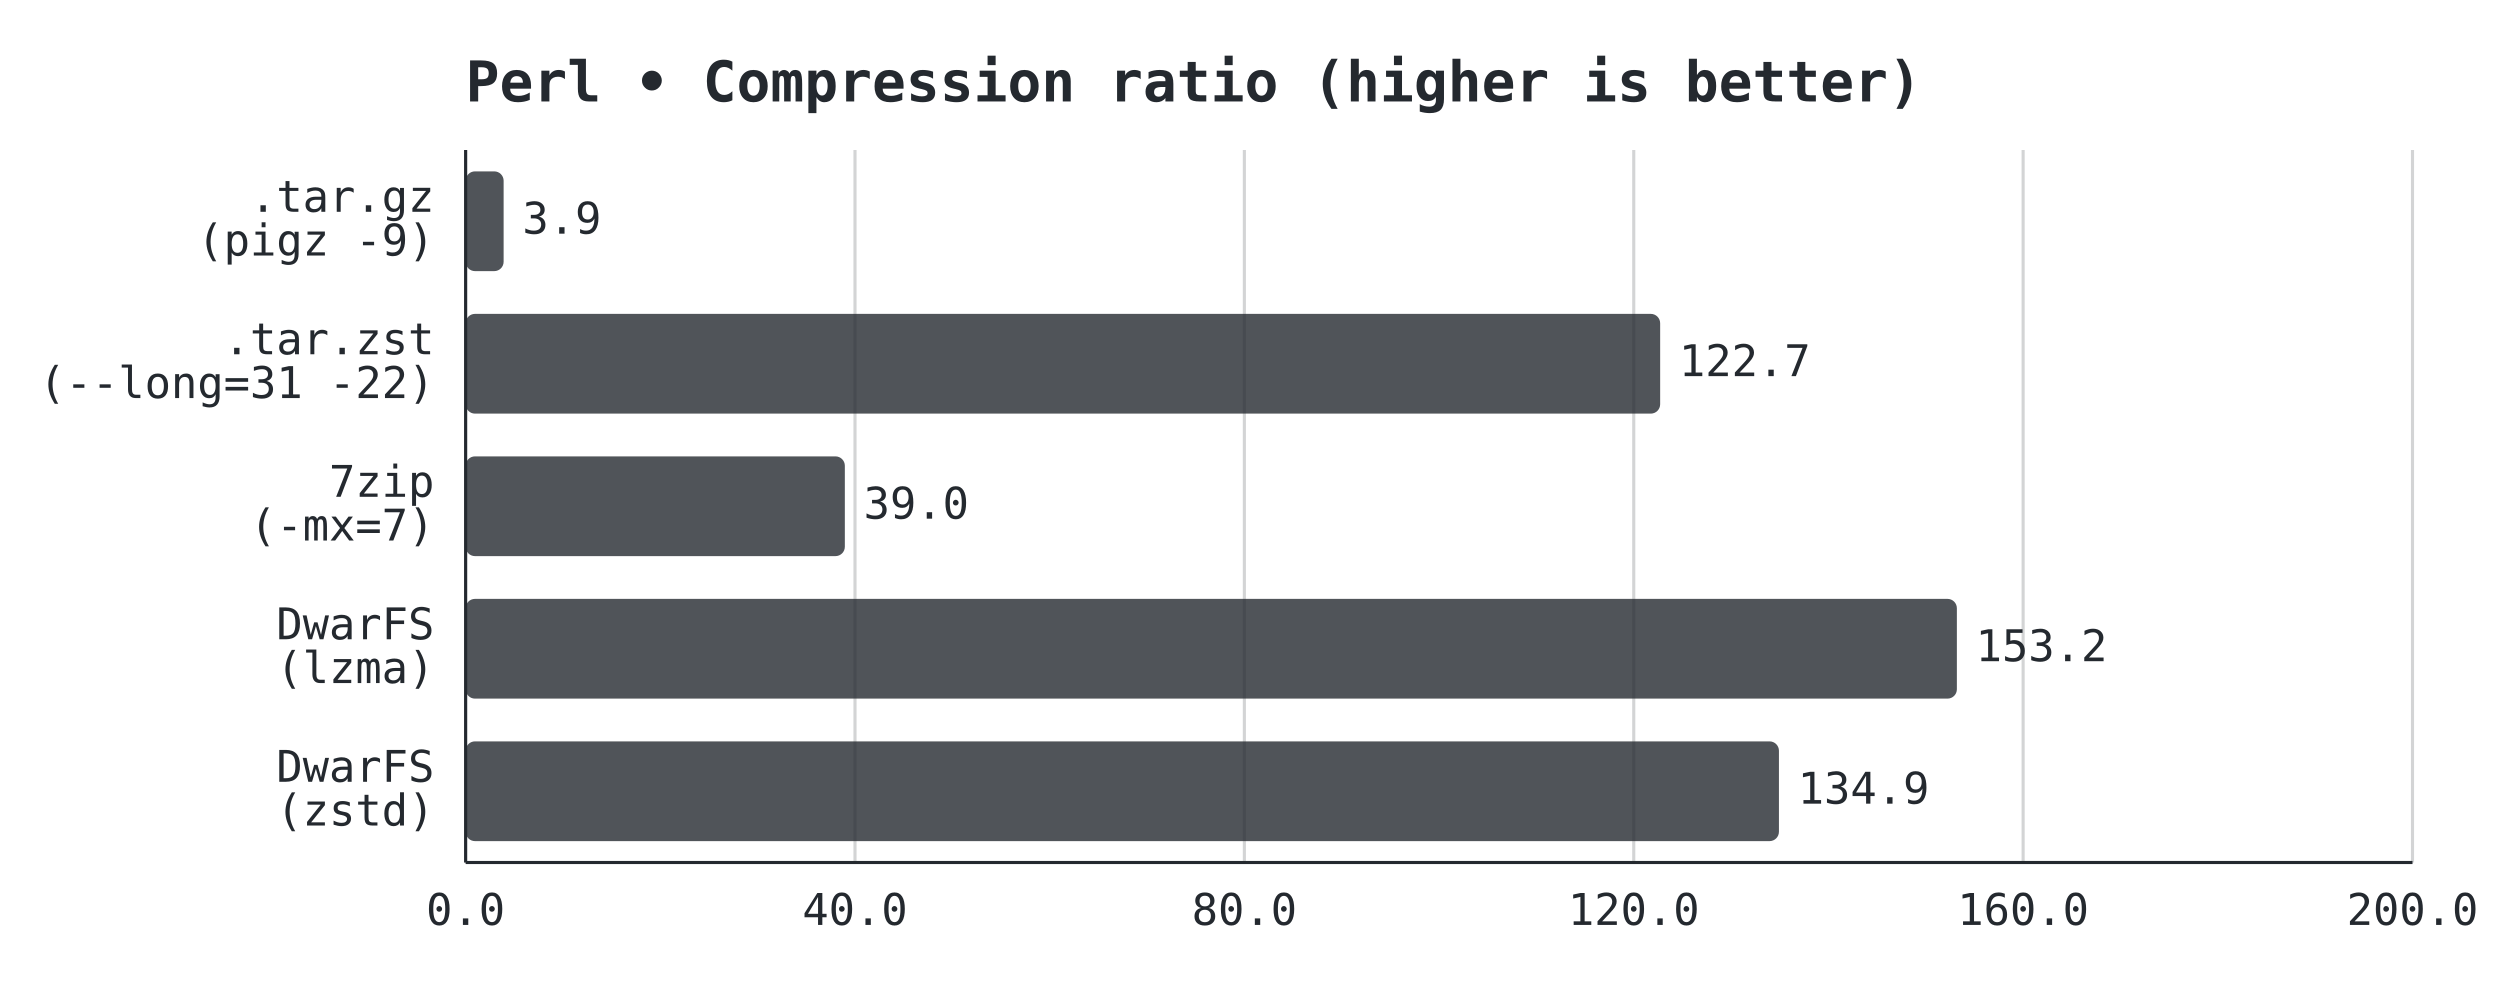
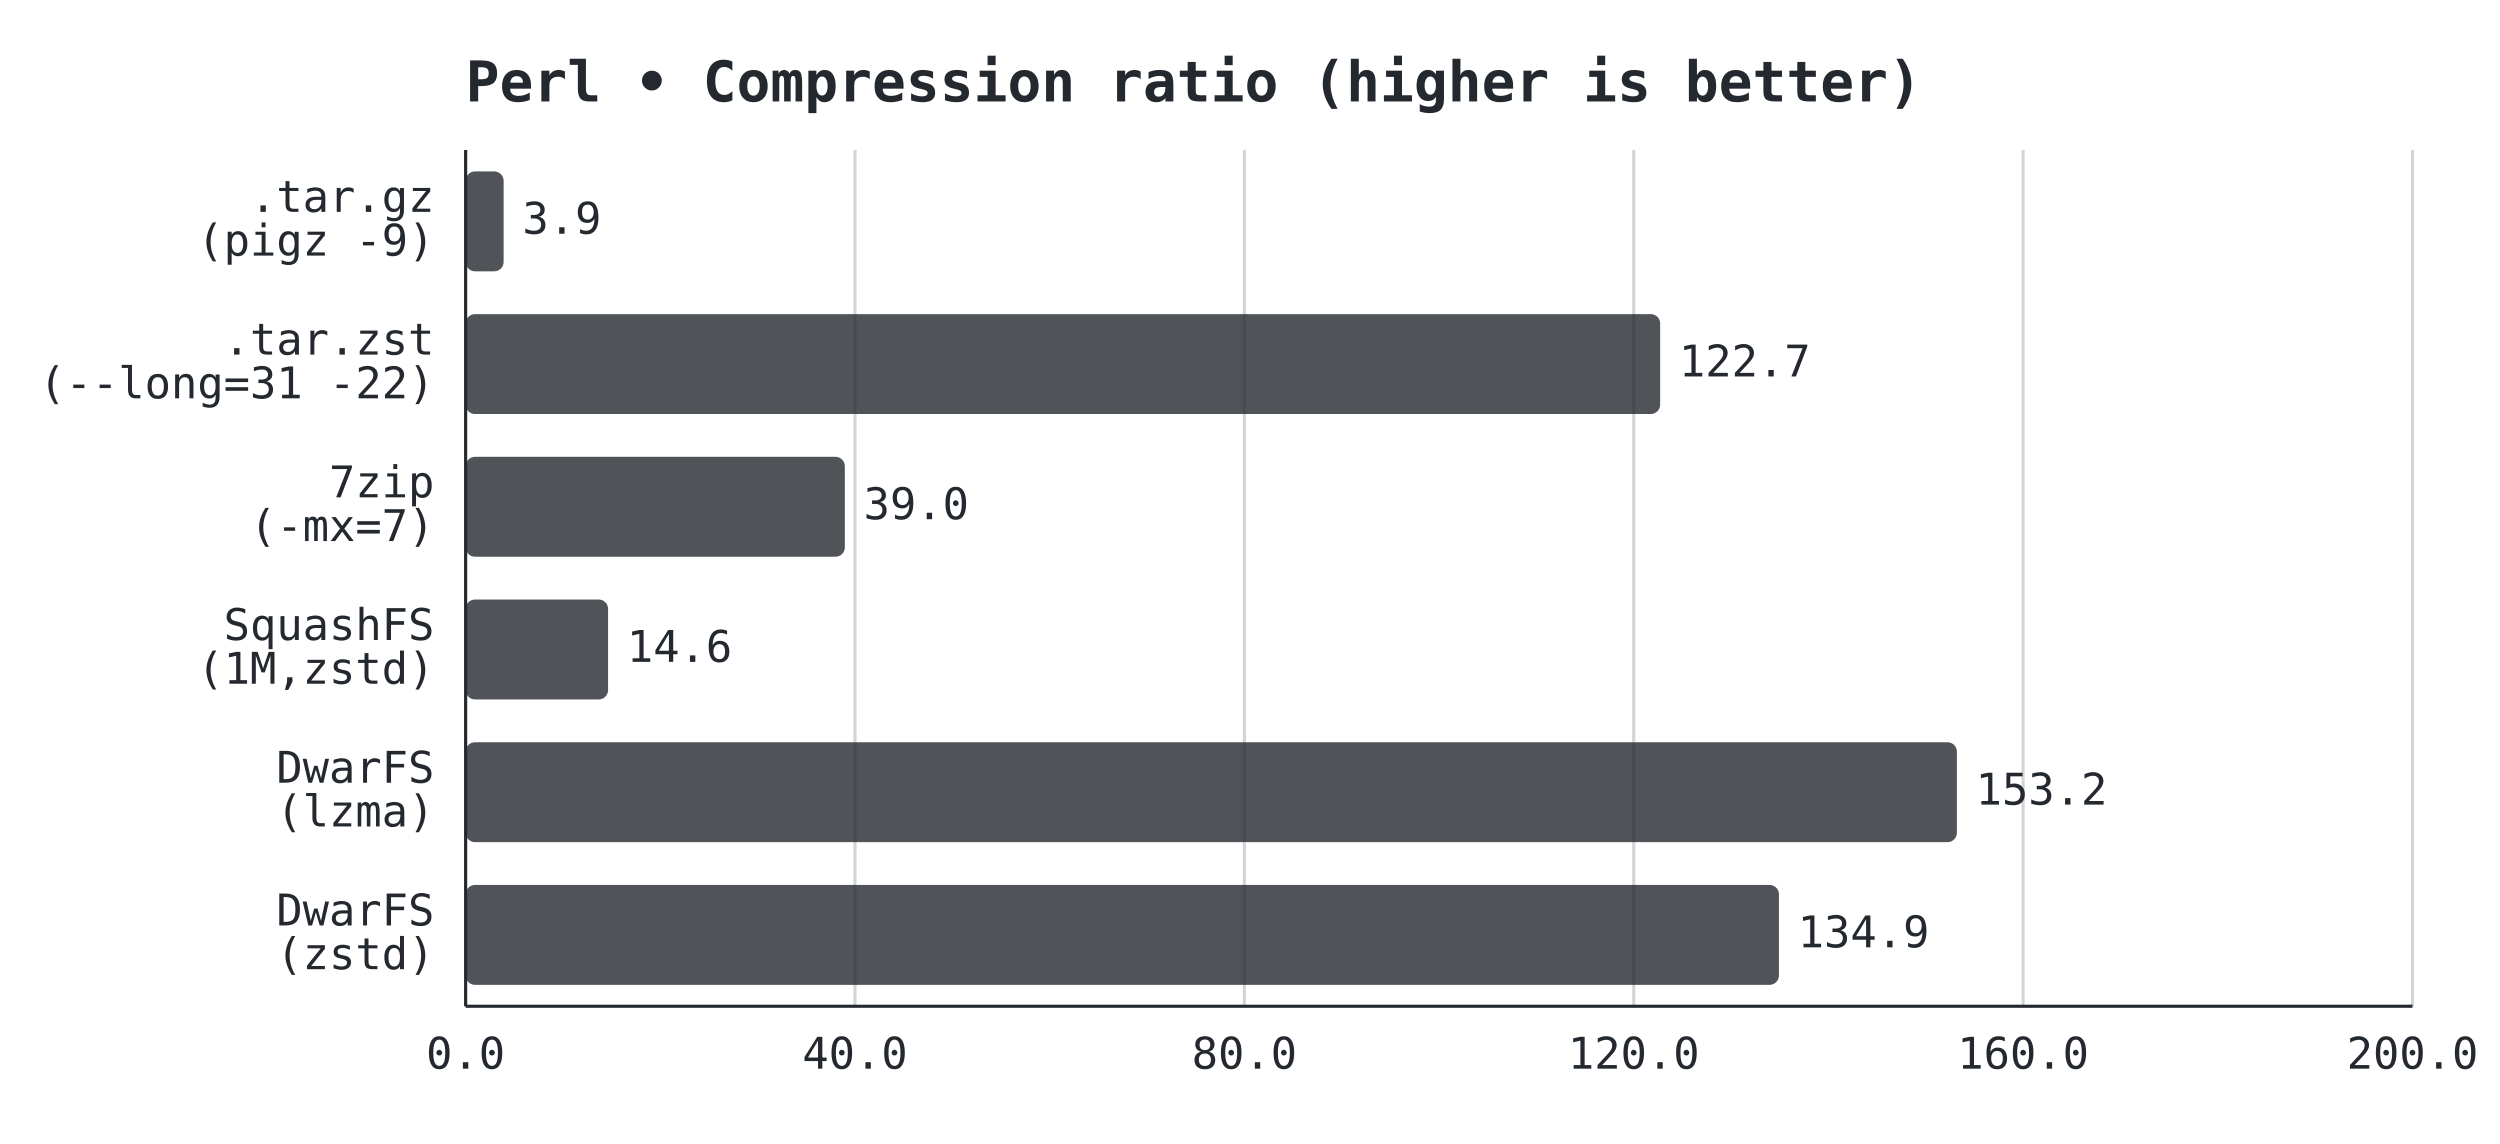
- <svg xmlns="http://www.w3.org/2000/svg" width="800" height="320" viewBox="0 0 800 320" role="img" aria-label="Perl • Compression ratio (higher is better)">
+ <svg xmlns="http://www.w3.org/2000/svg" width="800" height="366" viewBox="0 0 800 366" role="img" aria-label="Perl • Compression ratio (higher is better)">
  <style>
    :root {
      color: var(--fgColor-default, #24292f);
      font-family: ui-monospace, SFMono-Regular, Menlo, Consolas, monospace;
    }
    @media (prefers-color-scheme: dark) {
      :root { color: var(--fgColor-default, #c9d1d9); }
    }
    .t { fill: currentColor; font-size: 14px; dominant-baseline: middle; }
    .title { font-weight: 600; font-size: 18px; dominant-baseline: hanging; }
    .axis { stroke: currentColor; stroke-width: 1; }
    .grid { stroke: currentColor; stroke-width: 1; opacity: .2; }
    .bar { fill: currentColor; opacity: .8; }
    .unit { opacity: .8; font-size: 14px; }
  </style>
-   <rect x="0" y="0" width="800" height="320" fill="none" />
+   <rect x="0" y="0" width="800" height="366" fill="none" />
  <text x="149" y="20" class="t title">Perl • Compression ratio (higher is better)</text>
-   <line x1="149" y1="276" x2="772" y2="276" class="axis" />
-   <line x1="149" y1="48" x2="149" y2="276" class="axis" />
-   <line x1="149.00" y1="48" x2="149.00" y2="276" class="grid" />
-   <text x="149.00" y="292" class="t" text-anchor="middle">0.0</text>
-   <line x1="273.60" y1="48" x2="273.60" y2="276" class="grid" />
-   <text x="273.60" y="292" class="t" text-anchor="middle">40.0</text>
-   <line x1="398.20" y1="48" x2="398.20" y2="276" class="grid" />
-   <text x="398.20" y="292" class="t" text-anchor="middle">80.0</text>
-   <line x1="522.80" y1="48" x2="522.80" y2="276" class="grid" />
-   <text x="522.80" y="292" class="t" text-anchor="middle">120.0</text>
-   <line x1="647.40" y1="48" x2="647.40" y2="276" class="grid" />
-   <text x="647.40" y="292" class="t" text-anchor="middle">160.0</text>
-   <line x1="772.00" y1="48" x2="772.00" y2="276" class="grid" />
-   <text x="772.00" y="292" class="t" text-anchor="middle">200.0</text>
-   <rect class="bar" x="149.00" y="54.84" width="12.16" height="31.92" rx="3" ry="3" />
-   <text x="139.00" y="63.80" class="t" text-anchor="end">.tar.gz</text>
-   <text x="139.00" y="77.80" class="t" text-anchor="end">(pigz -9)</text>
-   <text x="167.16" y="70.80" class="t">3.9</text>
-   <rect class="bar" x="149.00" y="100.44" width="382.25" height="31.92" rx="3" ry="3" />
-   <text x="139.00" y="109.40" class="t" text-anchor="end">.tar.zst</text>
-   <text x="139.00" y="123.40" class="t" text-anchor="end">(--long=31 -22)</text>
-   <text x="537.25" y="116.40" class="t">122.7</text>
-   <rect class="bar" x="149.00" y="146.04" width="121.35" height="31.92" rx="3" ry="3" />
-   <text x="139.00" y="155.00" class="t" text-anchor="end">7zip</text>
-   <text x="139.00" y="169.00" class="t" text-anchor="end">(-mx=7)</text>
-   <text x="276.35" y="162.00" class="t">39.0</text>
-   <rect class="bar" x="149.00" y="191.64" width="477.20" height="31.92" rx="3" ry="3" />
-   <text x="139.00" y="200.60" class="t" text-anchor="end">DwarFS</text>
-   <text x="139.00" y="214.60" class="t" text-anchor="end">(lzma)</text>
-   <text x="632.20" y="207.60" class="t">153.2</text>
-   <rect class="bar" x="149.00" y="237.24" width="420.26" height="31.92" rx="3" ry="3" />
-   <text x="139.00" y="246.20" class="t" text-anchor="end">DwarFS</text>
-   <text x="139.00" y="260.20" class="t" text-anchor="end">(zstd)</text>
-   <text x="575.26" y="253.20" class="t">134.9</text>
+   <line x1="149" y1="322" x2="772" y2="322" class="axis" />
+   <line x1="149" y1="48" x2="149" y2="322" class="axis" />
+   <line x1="149.00" y1="48" x2="149.00" y2="322" class="grid" />
+   <text x="149.00" y="338" class="t" text-anchor="middle">0.0</text>
+   <line x1="273.60" y1="48" x2="273.60" y2="322" class="grid" />
+   <text x="273.60" y="338" class="t" text-anchor="middle">40.0</text>
+   <line x1="398.20" y1="48" x2="398.20" y2="322" class="grid" />
+   <text x="398.20" y="338" class="t" text-anchor="middle">80.0</text>
+   <line x1="522.80" y1="48" x2="522.80" y2="322" class="grid" />
+   <text x="522.80" y="338" class="t" text-anchor="middle">120.0</text>
+   <line x1="647.40" y1="48" x2="647.40" y2="322" class="grid" />
+   <text x="647.40" y="338" class="t" text-anchor="middle">160.0</text>
+   <line x1="772.00" y1="48" x2="772.00" y2="322" class="grid" />
+   <text x="772.00" y="338" class="t" text-anchor="middle">200.0</text>
+   <rect class="bar" x="149.00" y="54.85" width="12.16" height="31.97" rx="3" ry="3" />
+   <text x="139.00" y="63.83" class="t" text-anchor="end">.tar.gz</text>
+   <text x="139.00" y="77.83" class="t" text-anchor="end">(pigz -9)</text>
+   <text x="167.16" y="70.83" class="t">3.9</text>
+   <rect class="bar" x="149.00" y="100.52" width="382.25" height="31.97" rx="3" ry="3" />
+   <text x="139.00" y="109.50" class="t" text-anchor="end">.tar.zst</text>
+   <text x="139.00" y="123.50" class="t" text-anchor="end">(--long=31 -22)</text>
+   <text x="537.25" y="116.50" class="t">122.7</text>
+   <rect class="bar" x="149.00" y="146.18" width="121.35" height="31.97" rx="3" ry="3" />
+   <text x="139.00" y="155.17" class="t" text-anchor="end">7zip</text>
+   <text x="139.00" y="169.17" class="t" text-anchor="end">(-mx=7)</text>
+   <text x="276.35" y="162.17" class="t">39.0</text>
+   <rect class="bar" x="149.00" y="191.85" width="45.59" height="31.97" rx="3" ry="3" />
+   <text x="139.00" y="200.83" class="t" text-anchor="end">SquashFS</text>
+   <text x="139.00" y="214.83" class="t" text-anchor="end">(1M,zstd)</text>
+   <text x="200.59" y="207.83" class="t">14.6</text>
+   <rect class="bar" x="149.00" y="237.52" width="477.20" height="31.97" rx="3" ry="3" />
+   <text x="139.00" y="246.50" class="t" text-anchor="end">DwarFS</text>
+   <text x="139.00" y="260.50" class="t" text-anchor="end">(lzma)</text>
+   <text x="632.20" y="253.50" class="t">153.2</text>
+   <rect class="bar" x="149.00" y="283.18" width="420.26" height="31.97" rx="3" ry="3" />
+   <text x="139.00" y="292.17" class="t" text-anchor="end">DwarFS</text>
+   <text x="139.00" y="306.17" class="t" text-anchor="end">(zstd)</text>
+   <text x="575.26" y="299.17" class="t">134.9</text>
</svg>
